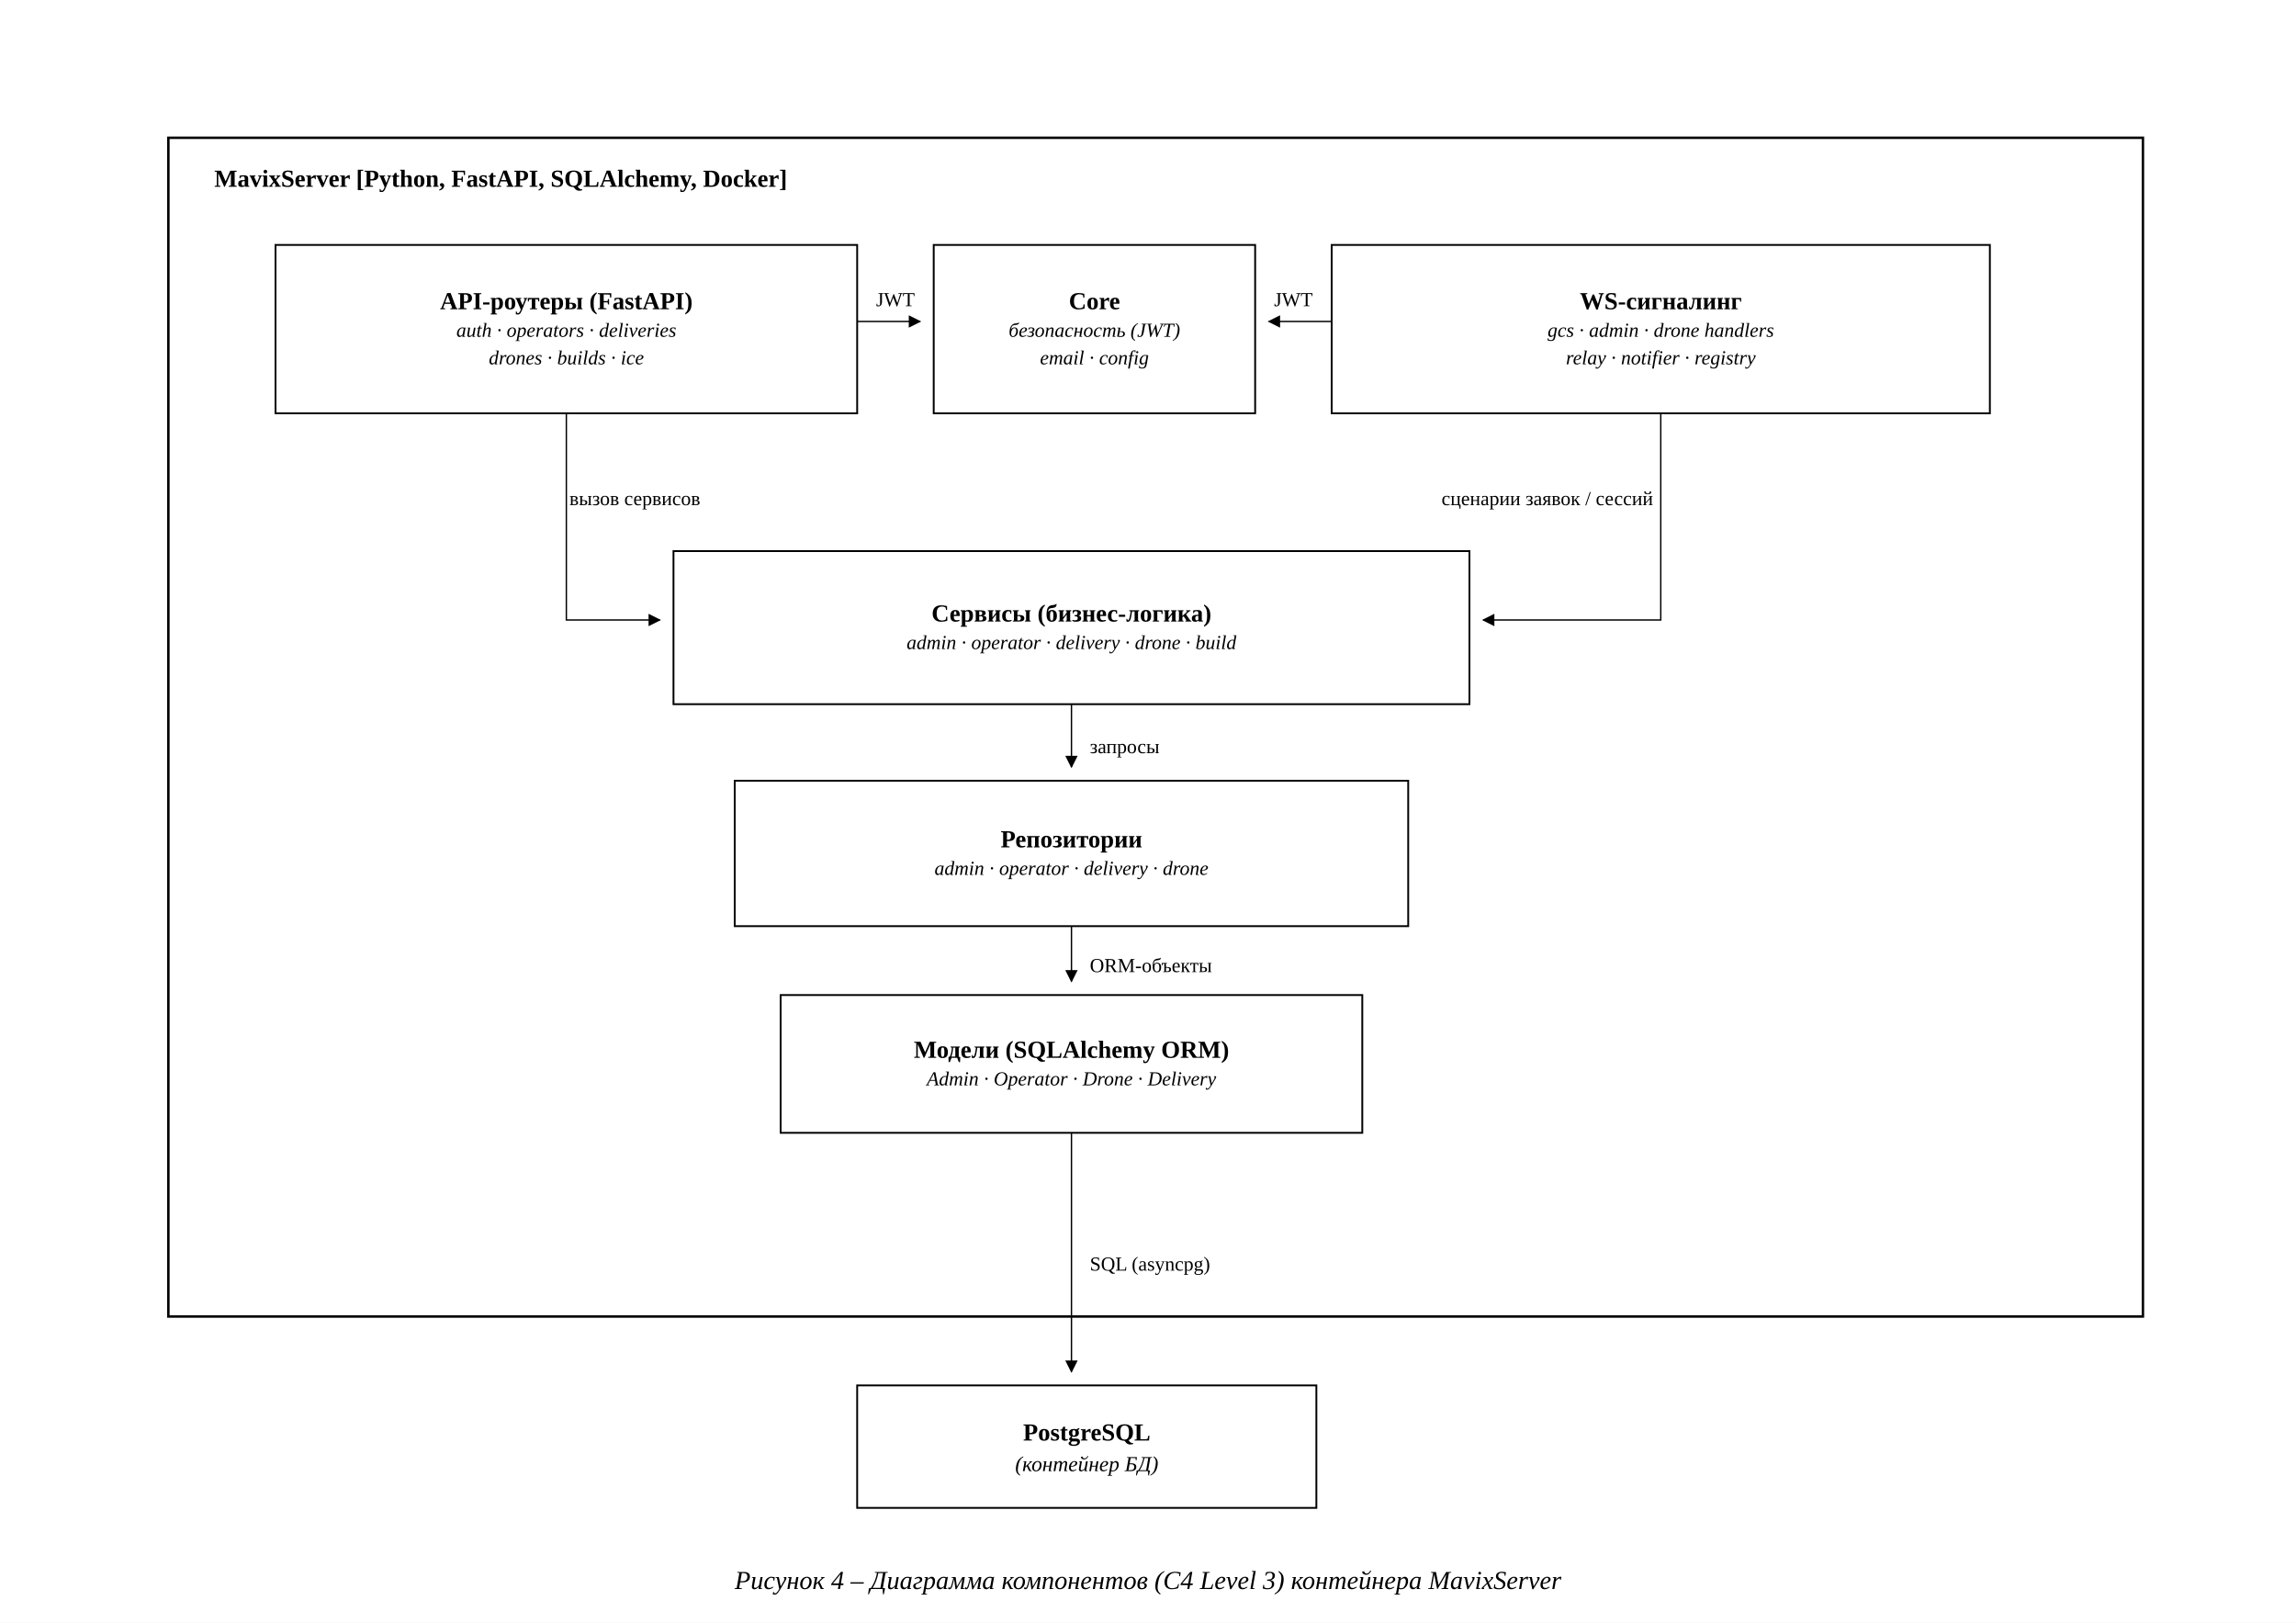
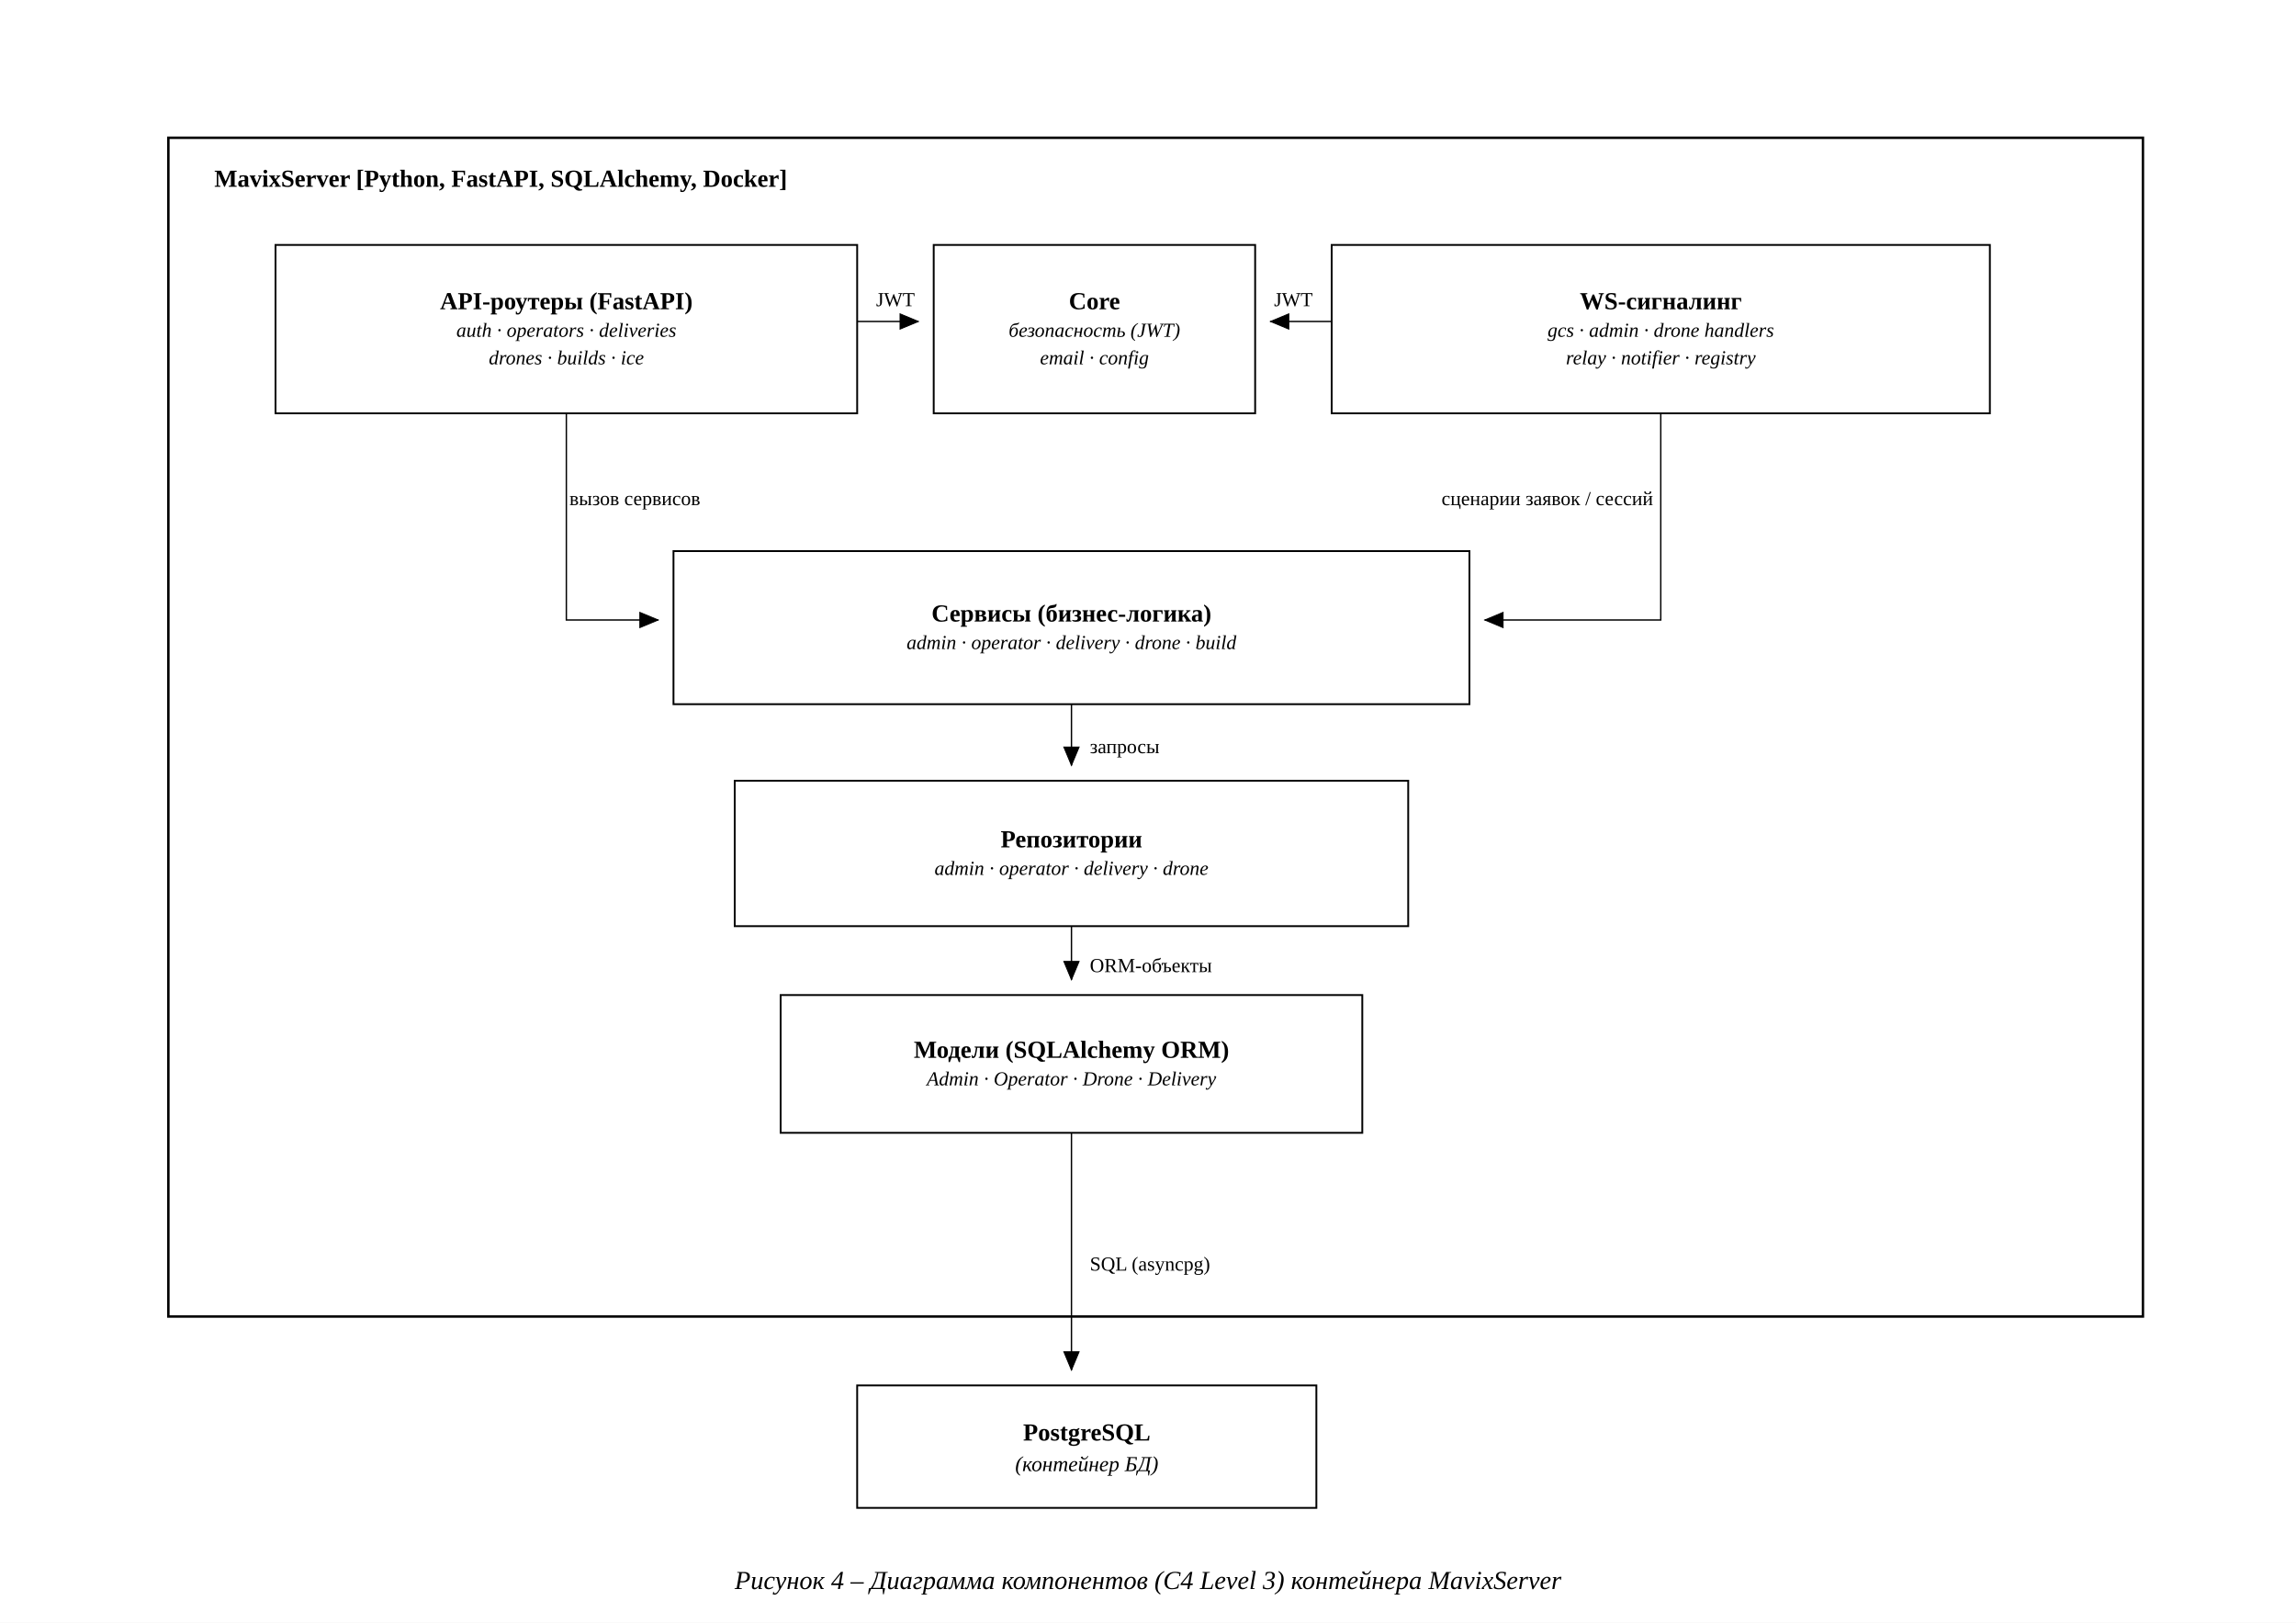
<svg xmlns="http://www.w3.org/2000/svg" width="1500" height="1060" viewBox="0 0 1500 1060" font-family="Liberation Serif, Times New Roman, serif">
  <rect width="1500" height="1060" fill="#fff" />
  <defs>
    <marker id="arr" viewBox="0 0 10 10" refX="9" refY="5" markerWidth="9" markerHeight="9" orient="auto-start-reverse">
      <path d="M 0 0 L 10 5 L 0 10 z" fill="#000" />
    </marker>
    <marker id="open" viewBox="0 0 10 10" refX="10" refY="5" markerWidth="11" markerHeight="11" orient="auto">
      <path d="M 0 0 L 10 5 L 0 10" fill="none" stroke="#000" />
    </marker>
  </defs>
  <rect x="110.0" y="90.0" width="1290.0" height="770.0" stroke="#000" fill="none" stroke-width="1.6" />
  <text x="140.0" y="122.0" text-anchor="start" font-size="16" font-weight="bold">MavixServer  [Python, FastAPI, SQLAlchemy, Docker]</text>
  <rect x="180.0" y="160.0" width="380.0" height="110.0" stroke="#000" fill="none" stroke-width="1.2" />
  <text x="370.0" y="202.0" text-anchor="middle" font-size="16" font-weight="bold">API-роутеры (FastAPI)</text>
  <text x="370.0" y="220.0" text-anchor="middle" font-size="13" font-style="italic">auth · operators · deliveries</text>
  <text x="370.0" y="238.0" text-anchor="middle" font-size="13" font-style="italic">drones · builds · ice</text>
  <rect x="610.0" y="160.0" width="210.0" height="110.0" stroke="#000" fill="none" stroke-width="1.2" />
  <text x="715.0" y="202.0" text-anchor="middle" font-size="16" font-weight="bold">Core</text>
  <text x="715.0" y="220.0" text-anchor="middle" font-size="13" font-style="italic">безопасность (JWT)</text>
  <text x="715.0" y="238.0" text-anchor="middle" font-size="13" font-style="italic">email · config</text>
  <rect x="870.0" y="160.0" width="430.0" height="110.0" stroke="#000" fill="none" stroke-width="1.2" />
  <text x="1085.0" y="202.0" text-anchor="middle" font-size="16" font-weight="bold">WS-сигналинг</text>
  <text x="1085.0" y="220.0" text-anchor="middle" font-size="13" font-style="italic">gcs · admin · drone handlers</text>
  <text x="1085.0" y="238.0" text-anchor="middle" font-size="13" font-style="italic">relay · notifier · registry</text>
  <rect x="440.0" y="360.0" width="520.0" height="100.0" stroke="#000" fill="none" stroke-width="1.2" />
  <text x="700.0" y="406.0" text-anchor="middle" font-size="16" font-weight="bold">Сервисы (бизнес-логика)</text>
  <text x="700.0" y="424.0" text-anchor="middle" font-size="13" font-style="italic">admin · operator · delivery · drone · build</text>
  <rect x="480.0" y="510.0" width="440.0" height="95.0" stroke="#000" fill="none" stroke-width="1.2" />
  <text x="700.0" y="553.5" text-anchor="middle" font-size="16" font-weight="bold">Репозитории</text>
  <text x="700.0" y="571.5" text-anchor="middle" font-size="13" font-style="italic">admin · operator · delivery · drone</text>
  <rect x="510.0" y="650.0" width="380.0" height="90.0" stroke="#000" fill="none" stroke-width="1.2" />
  <text x="700.0" y="691.0" text-anchor="middle" font-size="16" font-weight="bold">Модели (SQLAlchemy ORM)</text>
  <text x="700.0" y="709.0" text-anchor="middle" font-size="13" font-style="italic">Admin · Operator · Drone · Delivery</text>
  <rect x="560.0" y="905.0" width="300.0" height="80.0" stroke="#000" fill="none" stroke-width="1.2" />
  <text x="710.0" y="941.0" text-anchor="middle" font-size="16" font-weight="bold">PostgreSQL</text>
  <text x="710.0" y="961.0" text-anchor="middle" font-size="14" font-style="italic">(контейнер БД)</text>
-   <polyline points="560.0,210.0 601.0,210.0" stroke="#000" fill="none" stroke-width="0.9" marker-end="url(#arr)" />
+   <polyline points="560.0,210.0 600.0,210.0" stroke="#000" fill="none" stroke-width="0.9" />
+   <polygon points="600.0,210.0 588.0,215.0 588.0,205.0" fill="#000" stroke="#000" stroke-width="0.6" />
  <text x="585.0" y="200.0" text-anchor="middle" font-size="13">JWT</text>
-   <polyline points="870.0,210.0 829.0,210.0" stroke="#000" fill="none" stroke-width="0.9" marker-end="url(#arr)" />
+   <polyline points="870.0,210.0 830.0,210.0" stroke="#000" fill="none" stroke-width="0.9" />
+   <polygon points="830.0,210.0 842.0,205.0 842.0,215.0" fill="#000" stroke="#000" stroke-width="0.6" />
  <text x="845.0" y="200.0" text-anchor="middle" font-size="13">JWT</text>
-   <polyline points="370.0,270.0 370.0,405.0 431.0,405.0" stroke="#000" fill="none" stroke-width="0.9" marker-end="url(#arr)" />
+   <polyline points="370.0,270.0 370.0,405.0 430.0,405.0" stroke="#000" fill="none" stroke-width="0.9" />
+   <polygon points="430.0,405.0 418.0,410.0 418.0,400.0" fill="#000" stroke="#000" stroke-width="0.6" />
  <text x="372.0" y="330.0" text-anchor="start" font-size="13">вызов сервисов</text>
-   <polyline points="1085.0,270.0 1085.0,405.0 969.0,405.0" stroke="#000" fill="none" stroke-width="0.9" marker-end="url(#arr)" />
+   <polyline points="1085.0,270.0 1085.0,405.0 970.0,405.0" stroke="#000" fill="none" stroke-width="0.9" />
+   <polygon points="970.0,405.0 982.0,400.0 982.0,410.0" fill="#000" stroke="#000" stroke-width="0.6" />
  <text x="1080.0" y="330.0" text-anchor="end" font-size="13">сценарии заявок / сессий</text>
-   <polyline points="700.0,460.0 700.0,501.0" stroke="#000" fill="none" stroke-width="0.9" marker-end="url(#arr)" />
+   <polyline points="700.0,460.0 700.0,500.0" stroke="#000" fill="none" stroke-width="0.9" />
+   <polygon points="700.0,500.0 695.0,488.0 705.0,488.0" fill="#000" stroke="#000" stroke-width="0.6" />
  <text x="712.0" y="492.0" text-anchor="start" font-size="13">запросы</text>
-   <polyline points="700.0,605.0 700.0,641.0" stroke="#000" fill="none" stroke-width="0.9" marker-end="url(#arr)" />
+   <polyline points="700.0,605.0 700.0,640.0" stroke="#000" fill="none" stroke-width="0.9" />
+   <polygon points="700.0,640.0 695.0,628.0 705.0,628.0" fill="#000" stroke="#000" stroke-width="0.6" />
  <text x="712.0" y="635.0" text-anchor="start" font-size="13">ORM-объекты</text>
-   <polyline points="700.0,740.0 700.0,896.0" stroke="#000" fill="none" stroke-width="0.9" marker-end="url(#arr)" />
+   <polyline points="700.0,740.0 700.0,895.0" stroke="#000" fill="none" stroke-width="0.9" />
+   <polygon points="700.0,895.0 695.0,883.0 705.0,883.0" fill="#000" stroke="#000" stroke-width="0.6" />
  <text x="712.0" y="830.0" text-anchor="start" font-size="13">SQL (asyncpg)</text>
  <text x="750.0" y="1038" text-anchor="middle" font-style="italic" font-size="17">Рисунок 4 – Диаграмма компонентов (C4 Level 3) контейнера MavixServer</text>
</svg>
